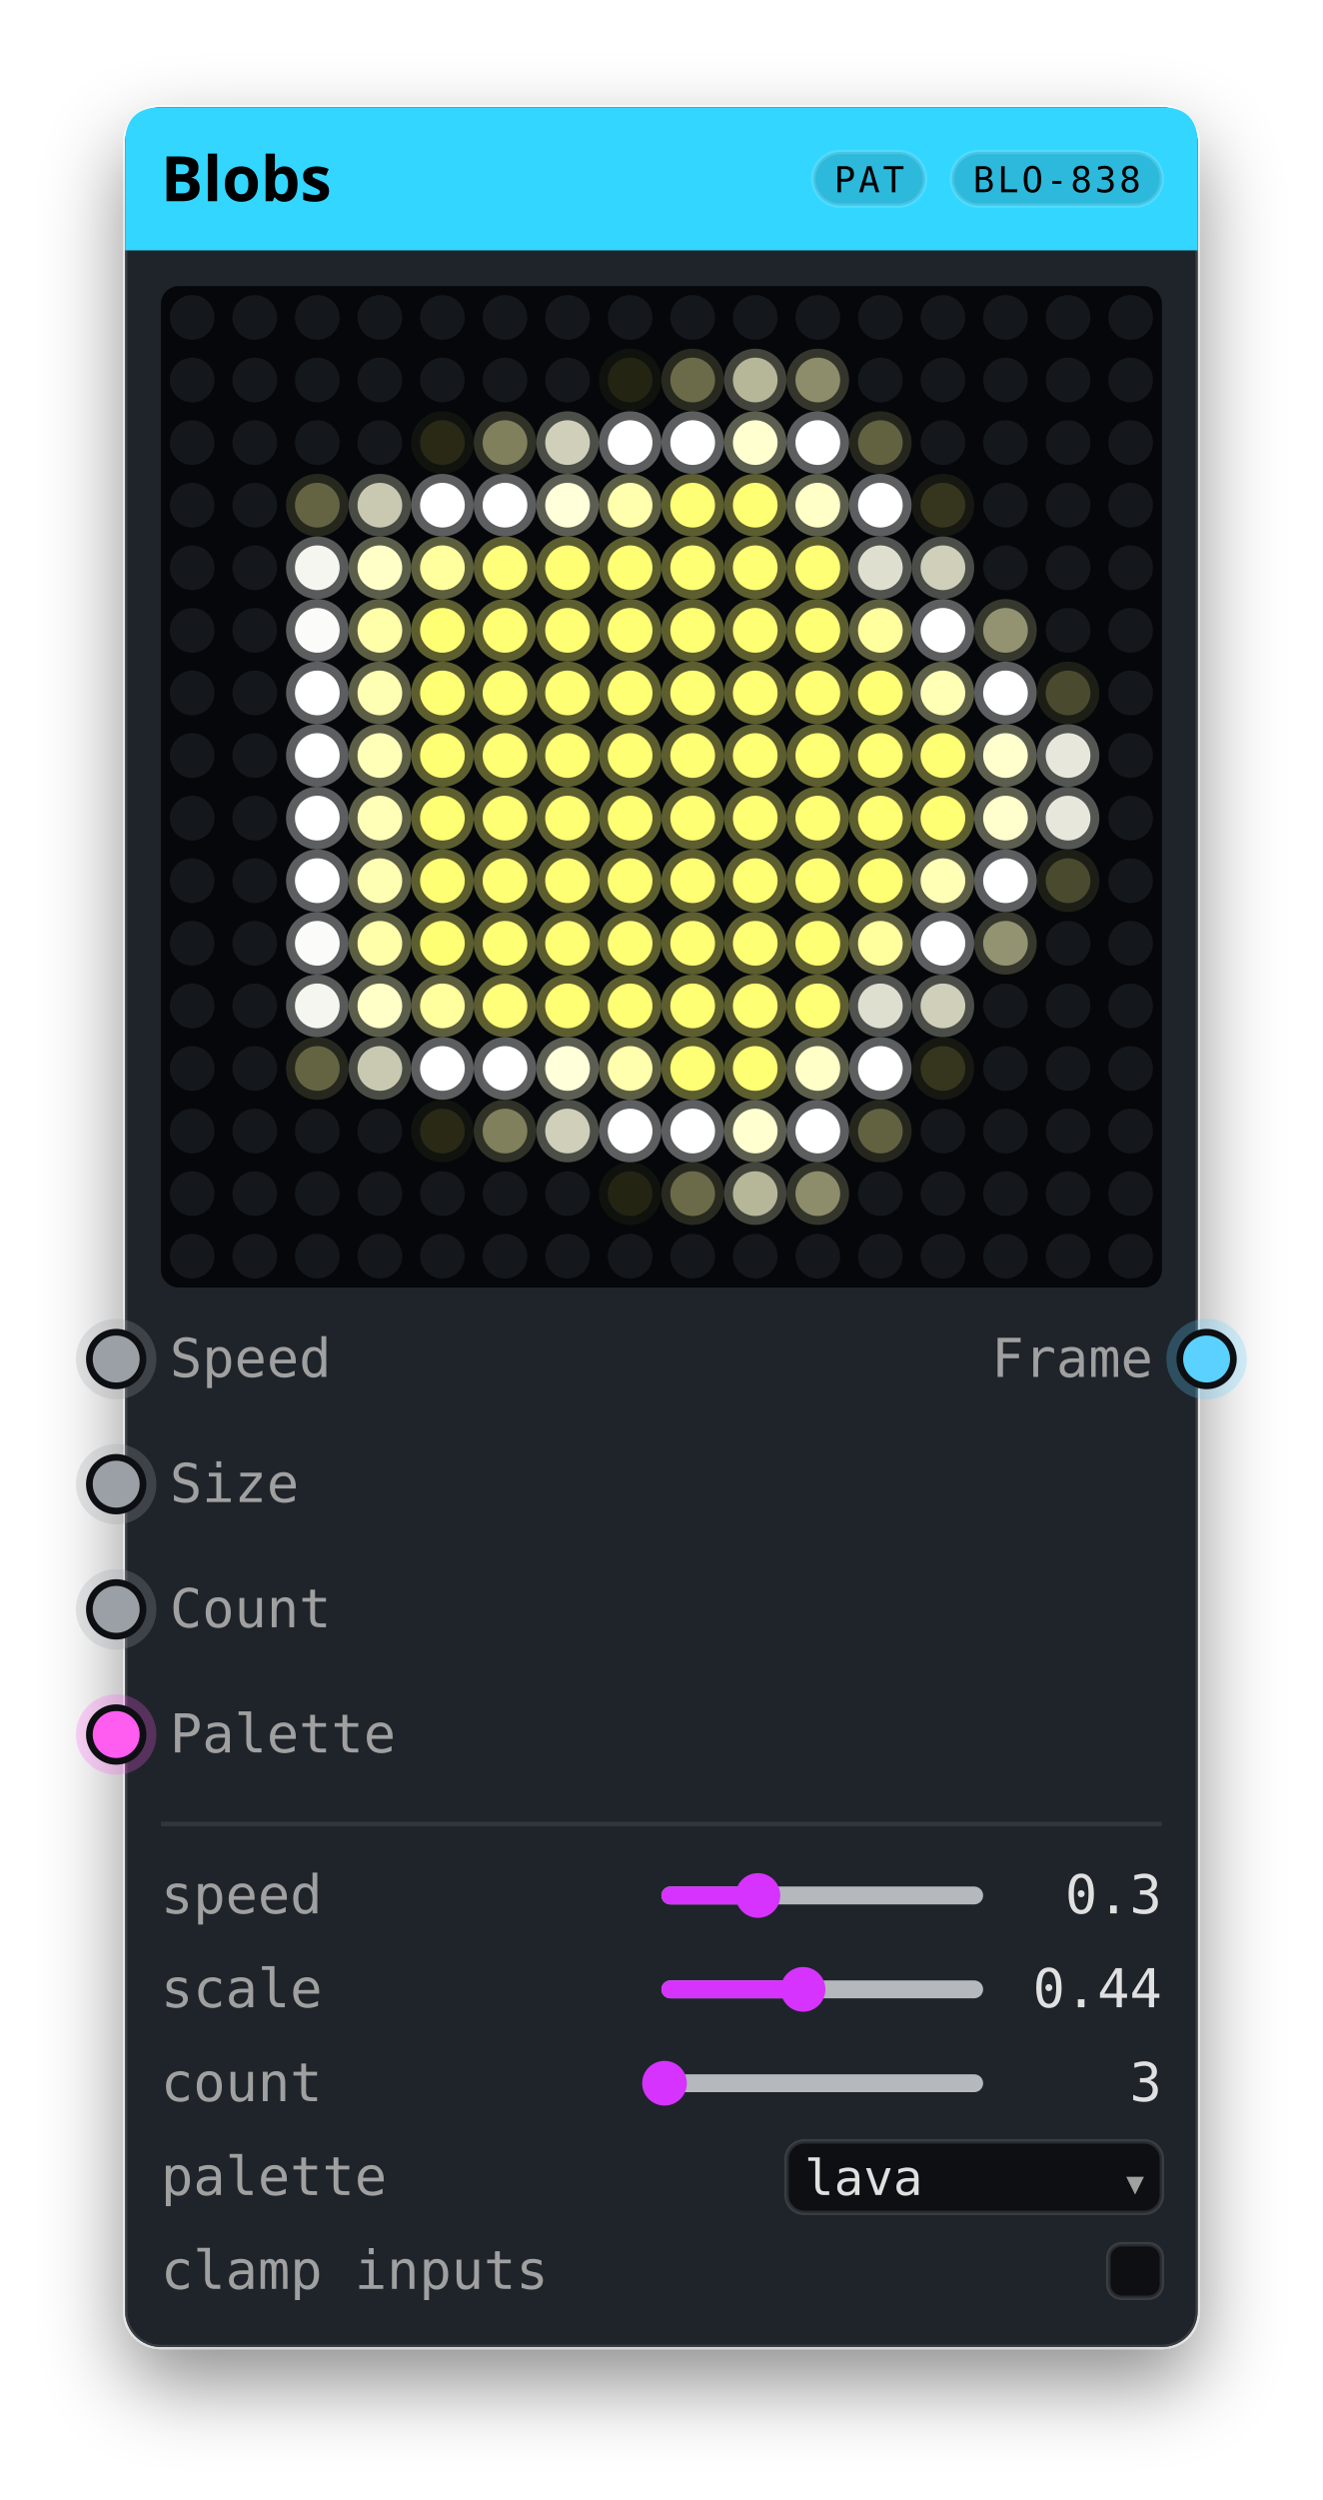
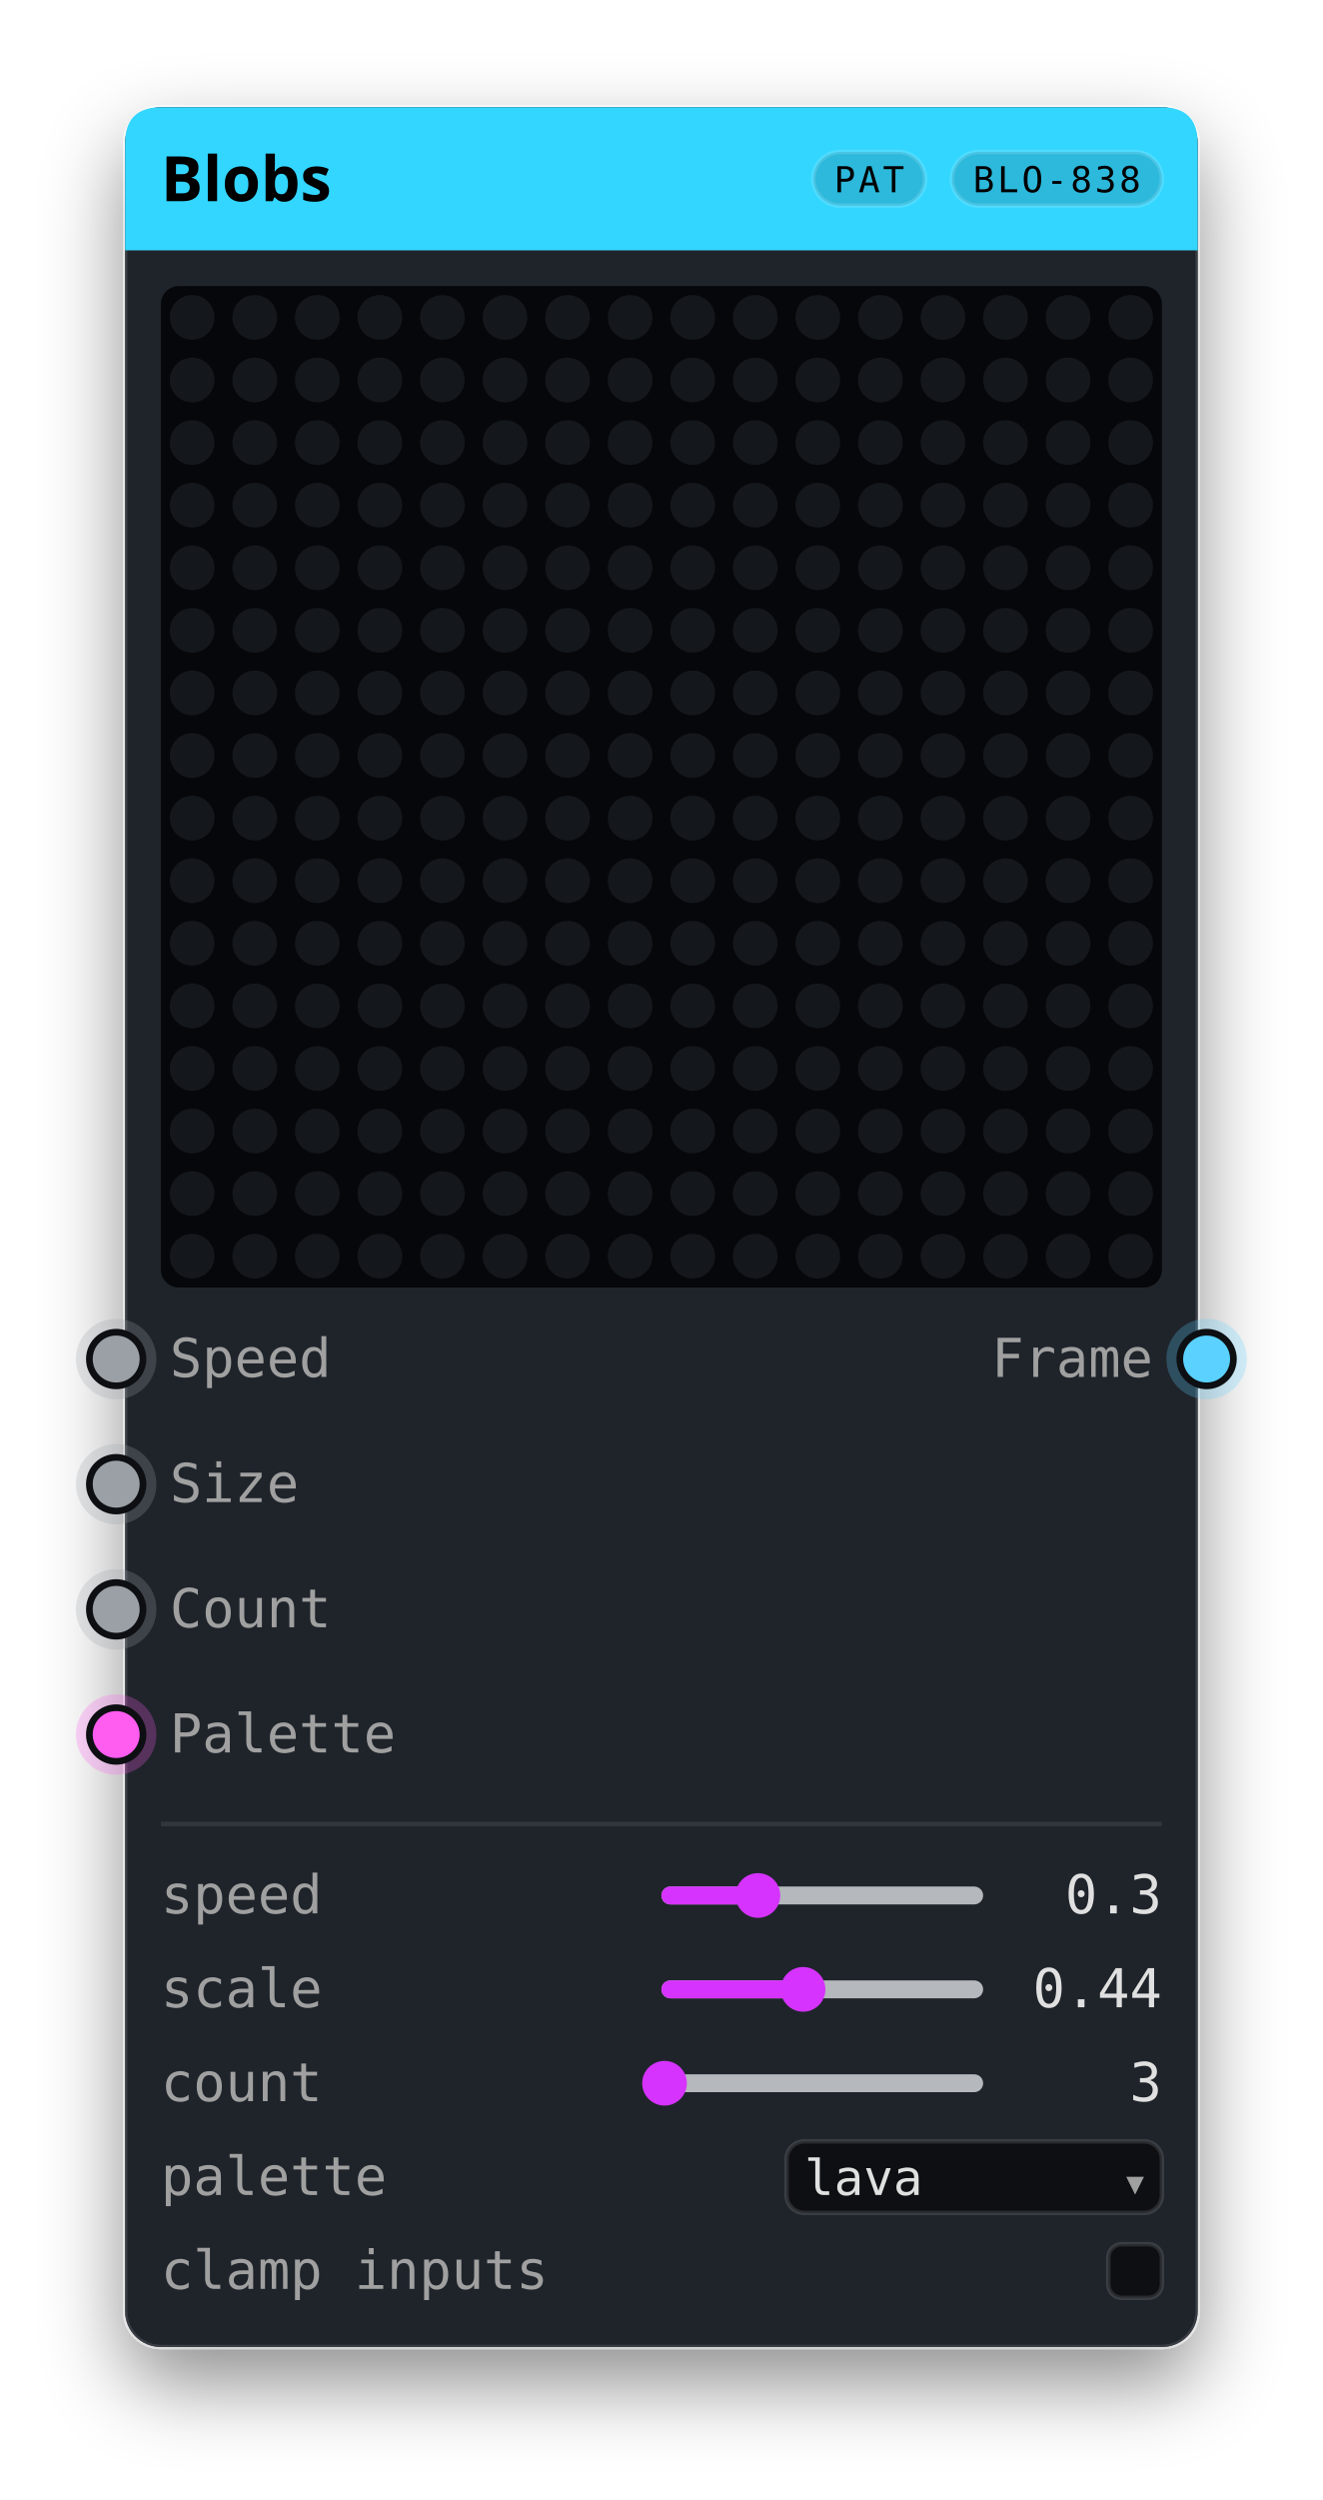
<svg xmlns="http://www.w3.org/2000/svg" viewBox="0 0 296 559" width="296" height="559" role="img" aria-label="Blobs node">
  <defs>
    <filter id="shadow" x="-20%" y="-20%" width="140%" height="160%">
      <feDropShadow dx="0" dy="8" stdDeviation="9" flood-color="#000" flood-opacity="0.45" />
    </filter>
  </defs>
  <g transform="translate(28,24)">
    <rect x="0" y="0" width="240" height="501" rx="8" fill="#1f242b" stroke="rgba(255,255,255,0.12)" filter="url(#shadow)" />
    <rect x="0" y="0" width="240" height="501" rx="8" fill="#1f242b" stroke="rgba(255,255,255,0.12)" />
    <path d="M0,32 L0,8 Q0,0 8,0 L232,0 Q240,0 240,8 L240,32 Z" fill="#33d6ff" />
    <text x="8" y="21" font-family="'Audiowide','Trebuchet MS','Arial Black',sans-serif" font-size="14" font-weight="600" fill="#000">Blobs</text>
    <rect x="154" y="10" width="25" height="12" rx="6" fill="rgba(0,0,0,0.14)" stroke="rgba(255,255,255,0.14)" />
    <text x="166.5" y="19" text-anchor="middle" font-family="'JetBrains Mono','Cascadia Mono','Consolas',monospace" font-size="8" letter-spacing="0.08em" fill="#000">PAT</text>
    <rect x="185" y="10" width="47" height="12" rx="6" fill="rgba(0,0,0,0.14)" stroke="rgba(255,255,255,0.14)" />
    <text x="208.5" y="19" text-anchor="middle" font-family="'JetBrains Mono','Cascadia Mono','Consolas',monospace" font-size="8" letter-spacing="0.08em" fill="#000">BLO-838</text>
    <rect x="8" y="40" width="224" height="224" rx="4" fill="#05070a" />
    <circle cx="15" cy="47" r="5.0" fill="#14171c" />
    <circle cx="29" cy="47" r="5.0" fill="#14171c" />
    <circle cx="43" cy="47" r="5.0" fill="#14171c" />
    <circle cx="57" cy="47" r="5.0" fill="#14171c" />
    <circle cx="71" cy="47" r="5.0" fill="#14171c" />
    <circle cx="85" cy="47" r="5.0" fill="#14171c" />
    <circle cx="99" cy="47" r="5.0" fill="#14171c" />
    <circle cx="113" cy="47" r="5.0" fill="#14171c" />
    <circle cx="127" cy="47" r="5.0" fill="#14171c" />
    <circle cx="141" cy="47" r="5.0" fill="#14171c" />
    <circle cx="155" cy="47" r="5.0" fill="#14171c" />
    <circle cx="169" cy="47" r="5.0" fill="#14171c" />
    <circle cx="183" cy="47" r="5.0" fill="#14171c" />
    <circle cx="197" cy="47" r="5.0" fill="#14171c" />
    <circle cx="211" cy="47" r="5.0" fill="#14171c" />
    <circle cx="225" cy="47" r="5.0" fill="#14171c" />
    <circle cx="15" cy="61" r="5.0" fill="#14171c" />
    <circle cx="29" cy="61" r="5.0" fill="#14171c" />
    <circle cx="43" cy="61" r="5.0" fill="#14171c" />
    <circle cx="57" cy="61" r="5.0" fill="#14171c" />
    <circle cx="71" cy="61" r="5.0" fill="#14171c" />
    <circle cx="85" cy="61" r="5.0" fill="#14171c" />
    <circle cx="99" cy="61" r="5.0" fill="#14171c" />
-     <circle cx="113" cy="61" r="7" fill="rgb(36,36,19)" opacity="0.35" />
-     <circle cx="113" cy="61" r="5.0" fill="rgb(36,36,19)" />
-     <circle cx="127" cy="61" r="7" fill="rgb(107,107,73)" opacity="0.35" />
-     <circle cx="127" cy="61" r="5.0" fill="rgb(107,107,73)" />
-     <circle cx="141" cy="61" r="7" fill="rgb(182,182,153)" opacity="0.35" />
-     <circle cx="141" cy="61" r="5.0" fill="rgb(182,182,153)" />
-     <circle cx="155" cy="61" r="7" fill="rgb(141,141,107)" opacity="0.35" />
-     <circle cx="155" cy="61" r="5.0" fill="rgb(141,141,107)" />
+     <circle cx="113" cy="61" r="5.0" fill="#14171c" />
+     <circle cx="127" cy="61" r="5.0" fill="#14171c" />
+     <circle cx="141" cy="61" r="5.0" fill="#14171c" />
+     <circle cx="155" cy="61" r="5.0" fill="#14171c" />
    <circle cx="169" cy="61" r="5.0" fill="#14171c" />
    <circle cx="183" cy="61" r="5.0" fill="#14171c" />
    <circle cx="197" cy="61" r="5.0" fill="#14171c" />
    <circle cx="211" cy="61" r="5.0" fill="#14171c" />
    <circle cx="225" cy="61" r="5.0" fill="#14171c" />
    <circle cx="15" cy="75" r="5.0" fill="#14171c" />
    <circle cx="29" cy="75" r="5.0" fill="#14171c" />
    <circle cx="43" cy="75" r="5.0" fill="#14171c" />
    <circle cx="57" cy="75" r="5.0" fill="#14171c" />
-     <circle cx="71" cy="75" r="7" fill="rgb(41,41,22)" opacity="0.35" />
-     <circle cx="71" cy="75" r="5.0" fill="rgb(41,41,22)" />
-     <circle cx="85" cy="75" r="7" fill="rgb(128,128,93)" opacity="0.35" />
-     <circle cx="85" cy="75" r="5.0" fill="rgb(128,128,93)" />
-     <circle cx="99" cy="75" r="7" fill="rgb(208,208,186)" opacity="0.35" />
-     <circle cx="99" cy="75" r="5.0" fill="rgb(208,208,186)" />
-     <circle cx="113" cy="75" r="7" fill="rgb(255,255,255)" opacity="0.35" />
-     <circle cx="113" cy="75" r="5.0" fill="rgb(255,255,255)" />
-     <circle cx="127" cy="75" r="7" fill="rgb(255,255,255)" opacity="0.35" />
-     <circle cx="127" cy="75" r="5.0" fill="rgb(255,255,255)" />
-     <circle cx="141" cy="75" r="7" fill="rgb(255,255,208)" opacity="0.35" />
-     <circle cx="141" cy="75" r="5.0" fill="rgb(255,255,208)" />
-     <circle cx="155" cy="75" r="7" fill="rgb(255,255,255)" opacity="0.35" />
-     <circle cx="155" cy="75" r="5.0" fill="rgb(255,255,255)" />
-     <circle cx="169" cy="75" r="7" fill="rgb(98,98,65)" opacity="0.35" />
-     <circle cx="169" cy="75" r="5.0" fill="rgb(98,98,65)" />
+     <circle cx="71" cy="75" r="5.0" fill="#14171c" />
+     <circle cx="85" cy="75" r="5.0" fill="#14171c" />
+     <circle cx="99" cy="75" r="5.0" fill="#14171c" />
+     <circle cx="113" cy="75" r="5.0" fill="#14171c" />
+     <circle cx="127" cy="75" r="5.0" fill="#14171c" />
+     <circle cx="141" cy="75" r="5.0" fill="#14171c" />
+     <circle cx="155" cy="75" r="5.0" fill="#14171c" />
+     <circle cx="169" cy="75" r="5.0" fill="#14171c" />
    <circle cx="183" cy="75" r="5.0" fill="#14171c" />
    <circle cx="197" cy="75" r="5.0" fill="#14171c" />
    <circle cx="211" cy="75" r="5.0" fill="#14171c" />
    <circle cx="225" cy="75" r="5.0" fill="#14171c" />
    <circle cx="15" cy="89" r="5.0" fill="#14171c" />
    <circle cx="29" cy="89" r="5.0" fill="#14171c" />
-     <circle cx="43" cy="89" r="7" fill="rgb(100,100,67)" opacity="0.35" />
-     <circle cx="43" cy="89" r="5.0" fill="rgb(100,100,67)" />
-     <circle cx="57" cy="89" r="7" fill="rgb(201,201,178)" opacity="0.35" />
-     <circle cx="57" cy="89" r="5.0" fill="rgb(201,201,178)" />
-     <circle cx="71" cy="89" r="7" fill="rgb(255,255,255)" opacity="0.35" />
-     <circle cx="71" cy="89" r="5.0" fill="rgb(255,255,255)" />
-     <circle cx="85" cy="89" r="7" fill="rgb(255,255,255)" opacity="0.35" />
-     <circle cx="85" cy="89" r="5.0" fill="rgb(255,255,255)" />
-     <circle cx="99" cy="89" r="7" fill="rgb(255,255,218)" opacity="0.35" />
-     <circle cx="99" cy="89" r="5.0" fill="rgb(255,255,218)" />
-     <circle cx="113" cy="89" r="7" fill="rgb(255,255,173)" opacity="0.35" />
-     <circle cx="113" cy="89" r="5.0" fill="rgb(255,255,173)" />
-     <circle cx="127" cy="89" r="7" fill="rgb(255,255,117)" opacity="0.35" />
-     <circle cx="127" cy="89" r="5.0" fill="rgb(255,255,117)" />
-     <circle cx="141" cy="89" r="7" fill="rgb(255,255,116)" opacity="0.35" />
-     <circle cx="141" cy="89" r="5.0" fill="rgb(255,255,116)" />
-     <circle cx="155" cy="89" r="7" fill="rgb(255,255,199)" opacity="0.35" />
-     <circle cx="155" cy="89" r="5.0" fill="rgb(255,255,199)" />
-     <circle cx="169" cy="89" r="7" fill="rgb(255,255,255)" opacity="0.35" />
-     <circle cx="169" cy="89" r="5.0" fill="rgb(255,255,255)" />
-     <circle cx="183" cy="89" r="7" fill="rgb(54,54,30)" opacity="0.35" />
-     <circle cx="183" cy="89" r="5.0" fill="rgb(54,54,30)" />
+     <circle cx="43" cy="89" r="5.0" fill="#14171c" />
+     <circle cx="57" cy="89" r="5.0" fill="#14171c" />
+     <circle cx="71" cy="89" r="5.0" fill="#14171c" />
+     <circle cx="85" cy="89" r="5.0" fill="#14171c" />
+     <circle cx="99" cy="89" r="5.0" fill="#14171c" />
+     <circle cx="113" cy="89" r="5.0" fill="#14171c" />
+     <circle cx="127" cy="89" r="5.0" fill="#14171c" />
+     <circle cx="141" cy="89" r="5.0" fill="#14171c" />
+     <circle cx="155" cy="89" r="5.0" fill="#14171c" />
+     <circle cx="169" cy="89" r="5.0" fill="#14171c" />
+     <circle cx="183" cy="89" r="5.0" fill="#14171c" />
    <circle cx="197" cy="89" r="5.0" fill="#14171c" />
    <circle cx="211" cy="89" r="5.0" fill="#14171c" />
    <circle cx="225" cy="89" r="5.0" fill="#14171c" />
    <circle cx="15" cy="103" r="5.0" fill="#14171c" />
    <circle cx="29" cy="103" r="5.0" fill="#14171c" />
-     <circle cx="43" cy="103" r="7" fill="rgb(246,246,241)" opacity="0.35" />
-     <circle cx="43" cy="103" r="5.0" fill="rgb(246,246,241)" />
-     <circle cx="57" cy="103" r="7" fill="rgb(255,255,199)" opacity="0.35" />
-     <circle cx="57" cy="103" r="5.0" fill="rgb(255,255,199)" />
-     <circle cx="71" cy="103" r="7" fill="rgb(255,255,157)" opacity="0.35" />
-     <circle cx="71" cy="103" r="5.0" fill="rgb(255,255,157)" />
-     <circle cx="85" cy="103" r="7" fill="rgb(255,255,121)" opacity="0.35" />
-     <circle cx="85" cy="103" r="5.0" fill="rgb(255,255,121)" />
-     <circle cx="99" cy="103" r="7" fill="rgb(255,255,116)" opacity="0.35" />
-     <circle cx="99" cy="103" r="5.0" fill="rgb(255,255,116)" />
-     <circle cx="113" cy="103" r="7" fill="rgb(255,255,116)" opacity="0.35" />
-     <circle cx="113" cy="103" r="5.0" fill="rgb(255,255,116)" />
-     <circle cx="127" cy="103" r="7" fill="rgb(255,255,116)" opacity="0.35" />
-     <circle cx="127" cy="103" r="5.0" fill="rgb(255,255,116)" />
-     <circle cx="141" cy="103" r="7" fill="rgb(255,255,116)" opacity="0.35" />
-     <circle cx="141" cy="103" r="5.0" fill="rgb(255,255,116)" />
-     <circle cx="155" cy="103" r="7" fill="rgb(255,255,117)" opacity="0.35" />
-     <circle cx="155" cy="103" r="5.0" fill="rgb(255,255,117)" />
-     <circle cx="169" cy="103" r="7" fill="rgb(223,223,208)" opacity="0.35" />
-     <circle cx="169" cy="103" r="5.0" fill="rgb(223,223,208)" />
-     <circle cx="183" cy="103" r="7" fill="rgb(207,207,186)" opacity="0.35" />
-     <circle cx="183" cy="103" r="5.0" fill="rgb(207,207,186)" />
+     <circle cx="43" cy="103" r="5.0" fill="#14171c" />
+     <circle cx="57" cy="103" r="5.0" fill="#14171c" />
+     <circle cx="71" cy="103" r="5.0" fill="#14171c" />
+     <circle cx="85" cy="103" r="5.0" fill="#14171c" />
+     <circle cx="99" cy="103" r="5.0" fill="#14171c" />
+     <circle cx="113" cy="103" r="5.0" fill="#14171c" />
+     <circle cx="127" cy="103" r="5.0" fill="#14171c" />
+     <circle cx="141" cy="103" r="5.0" fill="#14171c" />
+     <circle cx="155" cy="103" r="5.0" fill="#14171c" />
+     <circle cx="169" cy="103" r="5.0" fill="#14171c" />
+     <circle cx="183" cy="103" r="5.0" fill="#14171c" />
    <circle cx="197" cy="103" r="5.0" fill="#14171c" />
    <circle cx="211" cy="103" r="5.0" fill="#14171c" />
    <circle cx="225" cy="103" r="5.0" fill="#14171c" />
    <circle cx="15" cy="117" r="5.0" fill="#14171c" />
    <circle cx="29" cy="117" r="5.0" fill="#14171c" />
-     <circle cx="43" cy="117" r="7" fill="rgb(251,251,249)" opacity="0.35" />
-     <circle cx="43" cy="117" r="5.0" fill="rgb(251,251,249)" />
-     <circle cx="57" cy="117" r="7" fill="rgb(255,255,169)" opacity="0.35" />
-     <circle cx="57" cy="117" r="5.0" fill="rgb(255,255,169)" />
-     <circle cx="71" cy="117" r="7" fill="rgb(255,255,116)" opacity="0.35" />
-     <circle cx="71" cy="117" r="5.0" fill="rgb(255,255,116)" />
-     <circle cx="85" cy="117" r="7" fill="rgb(255,255,116)" opacity="0.35" />
-     <circle cx="85" cy="117" r="5.0" fill="rgb(255,255,116)" />
-     <circle cx="99" cy="117" r="7" fill="rgb(255,255,116)" opacity="0.35" />
-     <circle cx="99" cy="117" r="5.0" fill="rgb(255,255,116)" />
-     <circle cx="113" cy="117" r="7" fill="rgb(255,255,116)" opacity="0.35" />
-     <circle cx="113" cy="117" r="5.0" fill="rgb(255,255,116)" />
-     <circle cx="127" cy="117" r="7" fill="rgb(255,255,116)" opacity="0.35" />
-     <circle cx="127" cy="117" r="5.0" fill="rgb(255,255,116)" />
-     <circle cx="141" cy="117" r="7" fill="rgb(255,255,116)" opacity="0.35" />
-     <circle cx="141" cy="117" r="5.0" fill="rgb(255,255,116)" />
-     <circle cx="155" cy="117" r="7" fill="rgb(255,255,116)" opacity="0.35" />
-     <circle cx="155" cy="117" r="5.0" fill="rgb(255,255,116)" />
-     <circle cx="169" cy="117" r="7" fill="rgb(255,255,157)" opacity="0.35" />
-     <circle cx="169" cy="117" r="5.0" fill="rgb(255,255,157)" />
-     <circle cx="183" cy="117" r="7" fill="rgb(255,255,255)" opacity="0.35" />
-     <circle cx="183" cy="117" r="5.0" fill="rgb(255,255,255)" />
-     <circle cx="197" cy="117" r="7" fill="rgb(147,147,113)" opacity="0.35" />
-     <circle cx="197" cy="117" r="5.0" fill="rgb(147,147,113)" />
+     <circle cx="43" cy="117" r="5.0" fill="#14171c" />
+     <circle cx="57" cy="117" r="5.0" fill="#14171c" />
+     <circle cx="71" cy="117" r="5.0" fill="#14171c" />
+     <circle cx="85" cy="117" r="5.0" fill="#14171c" />
+     <circle cx="99" cy="117" r="5.0" fill="#14171c" />
+     <circle cx="113" cy="117" r="5.0" fill="#14171c" />
+     <circle cx="127" cy="117" r="5.0" fill="#14171c" />
+     <circle cx="141" cy="117" r="5.0" fill="#14171c" />
+     <circle cx="155" cy="117" r="5.0" fill="#14171c" />
+     <circle cx="169" cy="117" r="5.0" fill="#14171c" />
+     <circle cx="183" cy="117" r="5.0" fill="#14171c" />
+     <circle cx="197" cy="117" r="5.0" fill="#14171c" />
    <circle cx="211" cy="117" r="5.0" fill="#14171c" />
    <circle cx="225" cy="117" r="5.0" fill="#14171c" />
    <circle cx="15" cy="131" r="5.0" fill="#14171c" />
    <circle cx="29" cy="131" r="5.0" fill="#14171c" />
-     <circle cx="43" cy="131" r="7" fill="rgb(255,255,255)" opacity="0.35" />
-     <circle cx="43" cy="131" r="5.0" fill="rgb(255,255,255)" />
-     <circle cx="57" cy="131" r="7" fill="rgb(255,255,179)" opacity="0.35" />
-     <circle cx="57" cy="131" r="5.0" fill="rgb(255,255,179)" />
-     <circle cx="71" cy="131" r="7" fill="rgb(255,255,116)" opacity="0.35" />
-     <circle cx="71" cy="131" r="5.0" fill="rgb(255,255,116)" />
-     <circle cx="85" cy="131" r="7" fill="rgb(255,255,116)" opacity="0.35" />
-     <circle cx="85" cy="131" r="5.0" fill="rgb(255,255,116)" />
-     <circle cx="99" cy="131" r="7" fill="rgb(255,255,116)" opacity="0.35" />
-     <circle cx="99" cy="131" r="5.0" fill="rgb(255,255,116)" />
-     <circle cx="113" cy="131" r="7" fill="rgb(255,255,116)" opacity="0.35" />
-     <circle cx="113" cy="131" r="5.0" fill="rgb(255,255,116)" />
-     <circle cx="127" cy="131" r="7" fill="rgb(255,255,116)" opacity="0.35" />
-     <circle cx="127" cy="131" r="5.0" fill="rgb(255,255,116)" />
-     <circle cx="141" cy="131" r="7" fill="rgb(255,255,116)" opacity="0.35" />
-     <circle cx="141" cy="131" r="5.0" fill="rgb(255,255,116)" />
-     <circle cx="155" cy="131" r="7" fill="rgb(255,255,116)" opacity="0.35" />
-     <circle cx="155" cy="131" r="5.0" fill="rgb(255,255,116)" />
-     <circle cx="169" cy="131" r="7" fill="rgb(255,255,116)" opacity="0.35" />
-     <circle cx="169" cy="131" r="5.0" fill="rgb(255,255,116)" />
-     <circle cx="183" cy="131" r="7" fill="rgb(255,255,182)" opacity="0.35" />
-     <circle cx="183" cy="131" r="5.0" fill="rgb(255,255,182)" />
-     <circle cx="197" cy="131" r="7" fill="rgb(255,255,255)" opacity="0.35" />
-     <circle cx="197" cy="131" r="5.0" fill="rgb(255,255,255)" />
-     <circle cx="211" cy="131" r="7" fill="rgb(74,74,46)" opacity="0.35" />
-     <circle cx="211" cy="131" r="5.0" fill="rgb(74,74,46)" />
+     <circle cx="43" cy="131" r="5.0" fill="#14171c" />
+     <circle cx="57" cy="131" r="5.0" fill="#14171c" />
+     <circle cx="71" cy="131" r="5.0" fill="#14171c" />
+     <circle cx="85" cy="131" r="5.0" fill="#14171c" />
+     <circle cx="99" cy="131" r="5.0" fill="#14171c" />
+     <circle cx="113" cy="131" r="5.0" fill="#14171c" />
+     <circle cx="127" cy="131" r="5.0" fill="#14171c" />
+     <circle cx="141" cy="131" r="5.0" fill="#14171c" />
+     <circle cx="155" cy="131" r="5.0" fill="#14171c" />
+     <circle cx="169" cy="131" r="5.0" fill="#14171c" />
+     <circle cx="183" cy="131" r="5.0" fill="#14171c" />
+     <circle cx="197" cy="131" r="5.0" fill="#14171c" />
+     <circle cx="211" cy="131" r="5.0" fill="#14171c" />
    <circle cx="225" cy="131" r="5.0" fill="#14171c" />
    <circle cx="15" cy="145" r="5.0" fill="#14171c" />
    <circle cx="29" cy="145" r="5.0" fill="#14171c" />
-     <circle cx="43" cy="145" r="7" fill="rgb(255,255,255)" opacity="0.35" />
-     <circle cx="43" cy="145" r="5.0" fill="rgb(255,255,255)" />
-     <circle cx="57" cy="145" r="7" fill="rgb(255,255,184)" opacity="0.35" />
-     <circle cx="57" cy="145" r="5.0" fill="rgb(255,255,184)" />
-     <circle cx="71" cy="145" r="7" fill="rgb(255,255,116)" opacity="0.35" />
-     <circle cx="71" cy="145" r="5.0" fill="rgb(255,255,116)" />
-     <circle cx="85" cy="145" r="7" fill="rgb(255,255,116)" opacity="0.35" />
-     <circle cx="85" cy="145" r="5.0" fill="rgb(255,255,116)" />
-     <circle cx="99" cy="145" r="7" fill="rgb(255,255,116)" opacity="0.35" />
-     <circle cx="99" cy="145" r="5.0" fill="rgb(255,255,116)" />
-     <circle cx="113" cy="145" r="7" fill="rgb(255,255,116)" opacity="0.35" />
-     <circle cx="113" cy="145" r="5.0" fill="rgb(255,255,116)" />
-     <circle cx="127" cy="145" r="7" fill="rgb(255,255,116)" opacity="0.35" />
-     <circle cx="127" cy="145" r="5.0" fill="rgb(255,255,116)" />
-     <circle cx="141" cy="145" r="7" fill="rgb(255,255,116)" opacity="0.35" />
-     <circle cx="141" cy="145" r="5.0" fill="rgb(255,255,116)" />
-     <circle cx="155" cy="145" r="7" fill="rgb(255,255,116)" opacity="0.35" />
-     <circle cx="155" cy="145" r="5.0" fill="rgb(255,255,116)" />
-     <circle cx="169" cy="145" r="7" fill="rgb(255,255,116)" opacity="0.35" />
-     <circle cx="169" cy="145" r="5.0" fill="rgb(255,255,116)" />
-     <circle cx="183" cy="145" r="7" fill="rgb(255,255,116)" opacity="0.35" />
-     <circle cx="183" cy="145" r="5.0" fill="rgb(255,255,116)" />
-     <circle cx="197" cy="145" r="7" fill="rgb(255,255,206)" opacity="0.35" />
-     <circle cx="197" cy="145" r="5.0" fill="rgb(255,255,206)" />
-     <circle cx="211" cy="145" r="7" fill="rgb(231,231,219)" opacity="0.35" />
-     <circle cx="211" cy="145" r="5.0" fill="rgb(231,231,219)" />
+     <circle cx="43" cy="145" r="5.0" fill="#14171c" />
+     <circle cx="57" cy="145" r="5.0" fill="#14171c" />
+     <circle cx="71" cy="145" r="5.0" fill="#14171c" />
+     <circle cx="85" cy="145" r="5.0" fill="#14171c" />
+     <circle cx="99" cy="145" r="5.0" fill="#14171c" />
+     <circle cx="113" cy="145" r="5.0" fill="#14171c" />
+     <circle cx="127" cy="145" r="5.0" fill="#14171c" />
+     <circle cx="141" cy="145" r="5.0" fill="#14171c" />
+     <circle cx="155" cy="145" r="5.0" fill="#14171c" />
+     <circle cx="169" cy="145" r="5.0" fill="#14171c" />
+     <circle cx="183" cy="145" r="5.0" fill="#14171c" />
+     <circle cx="197" cy="145" r="5.0" fill="#14171c" />
+     <circle cx="211" cy="145" r="5.0" fill="#14171c" />
    <circle cx="225" cy="145" r="5.0" fill="#14171c" />
    <circle cx="15" cy="159" r="5.0" fill="#14171c" />
    <circle cx="29" cy="159" r="5.0" fill="#14171c" />
-     <circle cx="43" cy="159" r="7" fill="rgb(255,255,255)" opacity="0.35" />
-     <circle cx="43" cy="159" r="5.0" fill="rgb(255,255,255)" />
-     <circle cx="57" cy="159" r="7" fill="rgb(255,255,184)" opacity="0.35" />
-     <circle cx="57" cy="159" r="5.0" fill="rgb(255,255,184)" />
-     <circle cx="71" cy="159" r="7" fill="rgb(255,255,116)" opacity="0.35" />
-     <circle cx="71" cy="159" r="5.0" fill="rgb(255,255,116)" />
-     <circle cx="85" cy="159" r="7" fill="rgb(255,255,116)" opacity="0.35" />
-     <circle cx="85" cy="159" r="5.0" fill="rgb(255,255,116)" />
-     <circle cx="99" cy="159" r="7" fill="rgb(255,255,116)" opacity="0.35" />
-     <circle cx="99" cy="159" r="5.0" fill="rgb(255,255,116)" />
-     <circle cx="113" cy="159" r="7" fill="rgb(255,255,116)" opacity="0.35" />
-     <circle cx="113" cy="159" r="5.0" fill="rgb(255,255,116)" />
-     <circle cx="127" cy="159" r="7" fill="rgb(255,255,116)" opacity="0.35" />
-     <circle cx="127" cy="159" r="5.0" fill="rgb(255,255,116)" />
-     <circle cx="141" cy="159" r="7" fill="rgb(255,255,116)" opacity="0.35" />
-     <circle cx="141" cy="159" r="5.0" fill="rgb(255,255,116)" />
-     <circle cx="155" cy="159" r="7" fill="rgb(255,255,116)" opacity="0.35" />
-     <circle cx="155" cy="159" r="5.0" fill="rgb(255,255,116)" />
-     <circle cx="169" cy="159" r="7" fill="rgb(255,255,116)" opacity="0.35" />
-     <circle cx="169" cy="159" r="5.0" fill="rgb(255,255,116)" />
-     <circle cx="183" cy="159" r="7" fill="rgb(255,255,116)" opacity="0.35" />
-     <circle cx="183" cy="159" r="5.0" fill="rgb(255,255,116)" />
-     <circle cx="197" cy="159" r="7" fill="rgb(255,255,206)" opacity="0.35" />
-     <circle cx="197" cy="159" r="5.0" fill="rgb(255,255,206)" />
-     <circle cx="211" cy="159" r="7" fill="rgb(231,231,219)" opacity="0.35" />
-     <circle cx="211" cy="159" r="5.0" fill="rgb(231,231,219)" />
+     <circle cx="43" cy="159" r="5.0" fill="#14171c" />
+     <circle cx="57" cy="159" r="5.0" fill="#14171c" />
+     <circle cx="71" cy="159" r="5.0" fill="#14171c" />
+     <circle cx="85" cy="159" r="5.0" fill="#14171c" />
+     <circle cx="99" cy="159" r="5.0" fill="#14171c" />
+     <circle cx="113" cy="159" r="5.0" fill="#14171c" />
+     <circle cx="127" cy="159" r="5.0" fill="#14171c" />
+     <circle cx="141" cy="159" r="5.0" fill="#14171c" />
+     <circle cx="155" cy="159" r="5.0" fill="#14171c" />
+     <circle cx="169" cy="159" r="5.0" fill="#14171c" />
+     <circle cx="183" cy="159" r="5.0" fill="#14171c" />
+     <circle cx="197" cy="159" r="5.0" fill="#14171c" />
+     <circle cx="211" cy="159" r="5.0" fill="#14171c" />
    <circle cx="225" cy="159" r="5.0" fill="#14171c" />
    <circle cx="15" cy="173" r="5.0" fill="#14171c" />
    <circle cx="29" cy="173" r="5.0" fill="#14171c" />
-     <circle cx="43" cy="173" r="7" fill="rgb(255,255,255)" opacity="0.35" />
-     <circle cx="43" cy="173" r="5.0" fill="rgb(255,255,255)" />
-     <circle cx="57" cy="173" r="7" fill="rgb(255,255,179)" opacity="0.35" />
-     <circle cx="57" cy="173" r="5.0" fill="rgb(255,255,179)" />
-     <circle cx="71" cy="173" r="7" fill="rgb(255,255,116)" opacity="0.35" />
-     <circle cx="71" cy="173" r="5.0" fill="rgb(255,255,116)" />
-     <circle cx="85" cy="173" r="7" fill="rgb(255,255,116)" opacity="0.35" />
-     <circle cx="85" cy="173" r="5.0" fill="rgb(255,255,116)" />
-     <circle cx="99" cy="173" r="7" fill="rgb(255,255,116)" opacity="0.35" />
-     <circle cx="99" cy="173" r="5.0" fill="rgb(255,255,116)" />
-     <circle cx="113" cy="173" r="7" fill="rgb(255,255,116)" opacity="0.35" />
-     <circle cx="113" cy="173" r="5.0" fill="rgb(255,255,116)" />
-     <circle cx="127" cy="173" r="7" fill="rgb(255,255,116)" opacity="0.35" />
-     <circle cx="127" cy="173" r="5.0" fill="rgb(255,255,116)" />
-     <circle cx="141" cy="173" r="7" fill="rgb(255,255,116)" opacity="0.35" />
-     <circle cx="141" cy="173" r="5.0" fill="rgb(255,255,116)" />
-     <circle cx="155" cy="173" r="7" fill="rgb(255,255,116)" opacity="0.35" />
-     <circle cx="155" cy="173" r="5.0" fill="rgb(255,255,116)" />
-     <circle cx="169" cy="173" r="7" fill="rgb(255,255,116)" opacity="0.35" />
-     <circle cx="169" cy="173" r="5.0" fill="rgb(255,255,116)" />
-     <circle cx="183" cy="173" r="7" fill="rgb(255,255,182)" opacity="0.35" />
-     <circle cx="183" cy="173" r="5.0" fill="rgb(255,255,182)" />
-     <circle cx="197" cy="173" r="7" fill="rgb(255,255,255)" opacity="0.35" />
-     <circle cx="197" cy="173" r="5.0" fill="rgb(255,255,255)" />
-     <circle cx="211" cy="173" r="7" fill="rgb(74,74,46)" opacity="0.35" />
-     <circle cx="211" cy="173" r="5.0" fill="rgb(74,74,46)" />
+     <circle cx="43" cy="173" r="5.0" fill="#14171c" />
+     <circle cx="57" cy="173" r="5.0" fill="#14171c" />
+     <circle cx="71" cy="173" r="5.0" fill="#14171c" />
+     <circle cx="85" cy="173" r="5.0" fill="#14171c" />
+     <circle cx="99" cy="173" r="5.0" fill="#14171c" />
+     <circle cx="113" cy="173" r="5.0" fill="#14171c" />
+     <circle cx="127" cy="173" r="5.0" fill="#14171c" />
+     <circle cx="141" cy="173" r="5.0" fill="#14171c" />
+     <circle cx="155" cy="173" r="5.0" fill="#14171c" />
+     <circle cx="169" cy="173" r="5.0" fill="#14171c" />
+     <circle cx="183" cy="173" r="5.0" fill="#14171c" />
+     <circle cx="197" cy="173" r="5.0" fill="#14171c" />
+     <circle cx="211" cy="173" r="5.0" fill="#14171c" />
    <circle cx="225" cy="173" r="5.0" fill="#14171c" />
    <circle cx="15" cy="187" r="5.0" fill="#14171c" />
    <circle cx="29" cy="187" r="5.0" fill="#14171c" />
-     <circle cx="43" cy="187" r="7" fill="rgb(251,251,249)" opacity="0.35" />
-     <circle cx="43" cy="187" r="5.0" fill="rgb(251,251,249)" />
-     <circle cx="57" cy="187" r="7" fill="rgb(255,255,169)" opacity="0.35" />
-     <circle cx="57" cy="187" r="5.0" fill="rgb(255,255,169)" />
-     <circle cx="71" cy="187" r="7" fill="rgb(255,255,116)" opacity="0.35" />
-     <circle cx="71" cy="187" r="5.0" fill="rgb(255,255,116)" />
-     <circle cx="85" cy="187" r="7" fill="rgb(255,255,116)" opacity="0.35" />
-     <circle cx="85" cy="187" r="5.0" fill="rgb(255,255,116)" />
-     <circle cx="99" cy="187" r="7" fill="rgb(255,255,116)" opacity="0.35" />
-     <circle cx="99" cy="187" r="5.0" fill="rgb(255,255,116)" />
-     <circle cx="113" cy="187" r="7" fill="rgb(255,255,116)" opacity="0.35" />
-     <circle cx="113" cy="187" r="5.0" fill="rgb(255,255,116)" />
-     <circle cx="127" cy="187" r="7" fill="rgb(255,255,116)" opacity="0.35" />
-     <circle cx="127" cy="187" r="5.0" fill="rgb(255,255,116)" />
-     <circle cx="141" cy="187" r="7" fill="rgb(255,255,116)" opacity="0.35" />
-     <circle cx="141" cy="187" r="5.0" fill="rgb(255,255,116)" />
-     <circle cx="155" cy="187" r="7" fill="rgb(255,255,116)" opacity="0.35" />
-     <circle cx="155" cy="187" r="5.0" fill="rgb(255,255,116)" />
-     <circle cx="169" cy="187" r="7" fill="rgb(255,255,157)" opacity="0.35" />
-     <circle cx="169" cy="187" r="5.0" fill="rgb(255,255,157)" />
-     <circle cx="183" cy="187" r="7" fill="rgb(255,255,255)" opacity="0.35" />
-     <circle cx="183" cy="187" r="5.0" fill="rgb(255,255,255)" />
-     <circle cx="197" cy="187" r="7" fill="rgb(147,147,113)" opacity="0.35" />
-     <circle cx="197" cy="187" r="5.0" fill="rgb(147,147,113)" />
+     <circle cx="43" cy="187" r="5.0" fill="#14171c" />
+     <circle cx="57" cy="187" r="5.0" fill="#14171c" />
+     <circle cx="71" cy="187" r="5.0" fill="#14171c" />
+     <circle cx="85" cy="187" r="5.0" fill="#14171c" />
+     <circle cx="99" cy="187" r="5.0" fill="#14171c" />
+     <circle cx="113" cy="187" r="5.0" fill="#14171c" />
+     <circle cx="127" cy="187" r="5.0" fill="#14171c" />
+     <circle cx="141" cy="187" r="5.0" fill="#14171c" />
+     <circle cx="155" cy="187" r="5.0" fill="#14171c" />
+     <circle cx="169" cy="187" r="5.0" fill="#14171c" />
+     <circle cx="183" cy="187" r="5.0" fill="#14171c" />
+     <circle cx="197" cy="187" r="5.0" fill="#14171c" />
    <circle cx="211" cy="187" r="5.0" fill="#14171c" />
    <circle cx="225" cy="187" r="5.0" fill="#14171c" />
    <circle cx="15" cy="201" r="5.0" fill="#14171c" />
    <circle cx="29" cy="201" r="5.0" fill="#14171c" />
-     <circle cx="43" cy="201" r="7" fill="rgb(246,246,241)" opacity="0.35" />
-     <circle cx="43" cy="201" r="5.0" fill="rgb(246,246,241)" />
-     <circle cx="57" cy="201" r="7" fill="rgb(255,255,199)" opacity="0.35" />
-     <circle cx="57" cy="201" r="5.0" fill="rgb(255,255,199)" />
-     <circle cx="71" cy="201" r="7" fill="rgb(255,255,157)" opacity="0.35" />
-     <circle cx="71" cy="201" r="5.0" fill="rgb(255,255,157)" />
-     <circle cx="85" cy="201" r="7" fill="rgb(255,255,121)" opacity="0.35" />
-     <circle cx="85" cy="201" r="5.0" fill="rgb(255,255,121)" />
-     <circle cx="99" cy="201" r="7" fill="rgb(255,255,116)" opacity="0.35" />
-     <circle cx="99" cy="201" r="5.0" fill="rgb(255,255,116)" />
-     <circle cx="113" cy="201" r="7" fill="rgb(255,255,116)" opacity="0.35" />
-     <circle cx="113" cy="201" r="5.0" fill="rgb(255,255,116)" />
-     <circle cx="127" cy="201" r="7" fill="rgb(255,255,116)" opacity="0.35" />
-     <circle cx="127" cy="201" r="5.0" fill="rgb(255,255,116)" />
-     <circle cx="141" cy="201" r="7" fill="rgb(255,255,116)" opacity="0.35" />
-     <circle cx="141" cy="201" r="5.0" fill="rgb(255,255,116)" />
-     <circle cx="155" cy="201" r="7" fill="rgb(255,255,117)" opacity="0.35" />
-     <circle cx="155" cy="201" r="5.0" fill="rgb(255,255,117)" />
-     <circle cx="169" cy="201" r="7" fill="rgb(223,223,208)" opacity="0.35" />
-     <circle cx="169" cy="201" r="5.0" fill="rgb(223,223,208)" />
-     <circle cx="183" cy="201" r="7" fill="rgb(207,207,186)" opacity="0.35" />
-     <circle cx="183" cy="201" r="5.0" fill="rgb(207,207,186)" />
+     <circle cx="43" cy="201" r="5.0" fill="#14171c" />
+     <circle cx="57" cy="201" r="5.0" fill="#14171c" />
+     <circle cx="71" cy="201" r="5.0" fill="#14171c" />
+     <circle cx="85" cy="201" r="5.0" fill="#14171c" />
+     <circle cx="99" cy="201" r="5.0" fill="#14171c" />
+     <circle cx="113" cy="201" r="5.0" fill="#14171c" />
+     <circle cx="127" cy="201" r="5.0" fill="#14171c" />
+     <circle cx="141" cy="201" r="5.0" fill="#14171c" />
+     <circle cx="155" cy="201" r="5.0" fill="#14171c" />
+     <circle cx="169" cy="201" r="5.0" fill="#14171c" />
+     <circle cx="183" cy="201" r="5.0" fill="#14171c" />
    <circle cx="197" cy="201" r="5.0" fill="#14171c" />
    <circle cx="211" cy="201" r="5.0" fill="#14171c" />
    <circle cx="225" cy="201" r="5.0" fill="#14171c" />
    <circle cx="15" cy="215" r="5.0" fill="#14171c" />
    <circle cx="29" cy="215" r="5.0" fill="#14171c" />
-     <circle cx="43" cy="215" r="7" fill="rgb(100,100,67)" opacity="0.35" />
-     <circle cx="43" cy="215" r="5.0" fill="rgb(100,100,67)" />
-     <circle cx="57" cy="215" r="7" fill="rgb(201,201,178)" opacity="0.35" />
-     <circle cx="57" cy="215" r="5.0" fill="rgb(201,201,178)" />
-     <circle cx="71" cy="215" r="7" fill="rgb(255,255,255)" opacity="0.35" />
-     <circle cx="71" cy="215" r="5.0" fill="rgb(255,255,255)" />
-     <circle cx="85" cy="215" r="7" fill="rgb(255,255,255)" opacity="0.35" />
-     <circle cx="85" cy="215" r="5.0" fill="rgb(255,255,255)" />
-     <circle cx="99" cy="215" r="7" fill="rgb(255,255,218)" opacity="0.35" />
-     <circle cx="99" cy="215" r="5.0" fill="rgb(255,255,218)" />
-     <circle cx="113" cy="215" r="7" fill="rgb(255,255,173)" opacity="0.35" />
-     <circle cx="113" cy="215" r="5.0" fill="rgb(255,255,173)" />
-     <circle cx="127" cy="215" r="7" fill="rgb(255,255,117)" opacity="0.35" />
-     <circle cx="127" cy="215" r="5.0" fill="rgb(255,255,117)" />
-     <circle cx="141" cy="215" r="7" fill="rgb(255,255,116)" opacity="0.35" />
-     <circle cx="141" cy="215" r="5.0" fill="rgb(255,255,116)" />
-     <circle cx="155" cy="215" r="7" fill="rgb(255,255,199)" opacity="0.35" />
-     <circle cx="155" cy="215" r="5.0" fill="rgb(255,255,199)" />
-     <circle cx="169" cy="215" r="7" fill="rgb(255,255,255)" opacity="0.35" />
-     <circle cx="169" cy="215" r="5.0" fill="rgb(255,255,255)" />
-     <circle cx="183" cy="215" r="7" fill="rgb(54,54,30)" opacity="0.35" />
-     <circle cx="183" cy="215" r="5.0" fill="rgb(54,54,30)" />
+     <circle cx="43" cy="215" r="5.0" fill="#14171c" />
+     <circle cx="57" cy="215" r="5.0" fill="#14171c" />
+     <circle cx="71" cy="215" r="5.0" fill="#14171c" />
+     <circle cx="85" cy="215" r="5.0" fill="#14171c" />
+     <circle cx="99" cy="215" r="5.0" fill="#14171c" />
+     <circle cx="113" cy="215" r="5.0" fill="#14171c" />
+     <circle cx="127" cy="215" r="5.0" fill="#14171c" />
+     <circle cx="141" cy="215" r="5.0" fill="#14171c" />
+     <circle cx="155" cy="215" r="5.0" fill="#14171c" />
+     <circle cx="169" cy="215" r="5.0" fill="#14171c" />
+     <circle cx="183" cy="215" r="5.0" fill="#14171c" />
    <circle cx="197" cy="215" r="5.0" fill="#14171c" />
    <circle cx="211" cy="215" r="5.0" fill="#14171c" />
    <circle cx="225" cy="215" r="5.0" fill="#14171c" />
    <circle cx="15" cy="229" r="5.0" fill="#14171c" />
    <circle cx="29" cy="229" r="5.0" fill="#14171c" />
    <circle cx="43" cy="229" r="5.0" fill="#14171c" />
    <circle cx="57" cy="229" r="5.0" fill="#14171c" />
-     <circle cx="71" cy="229" r="7" fill="rgb(41,41,22)" opacity="0.35" />
-     <circle cx="71" cy="229" r="5.0" fill="rgb(41,41,22)" />
-     <circle cx="85" cy="229" r="7" fill="rgb(128,128,93)" opacity="0.35" />
-     <circle cx="85" cy="229" r="5.0" fill="rgb(128,128,93)" />
-     <circle cx="99" cy="229" r="7" fill="rgb(208,208,186)" opacity="0.35" />
-     <circle cx="99" cy="229" r="5.0" fill="rgb(208,208,186)" />
-     <circle cx="113" cy="229" r="7" fill="rgb(255,255,255)" opacity="0.35" />
-     <circle cx="113" cy="229" r="5.0" fill="rgb(255,255,255)" />
-     <circle cx="127" cy="229" r="7" fill="rgb(255,255,255)" opacity="0.35" />
-     <circle cx="127" cy="229" r="5.0" fill="rgb(255,255,255)" />
-     <circle cx="141" cy="229" r="7" fill="rgb(255,255,208)" opacity="0.35" />
-     <circle cx="141" cy="229" r="5.0" fill="rgb(255,255,208)" />
-     <circle cx="155" cy="229" r="7" fill="rgb(255,255,255)" opacity="0.35" />
-     <circle cx="155" cy="229" r="5.0" fill="rgb(255,255,255)" />
-     <circle cx="169" cy="229" r="7" fill="rgb(98,98,65)" opacity="0.35" />
-     <circle cx="169" cy="229" r="5.0" fill="rgb(98,98,65)" />
+     <circle cx="71" cy="229" r="5.0" fill="#14171c" />
+     <circle cx="85" cy="229" r="5.0" fill="#14171c" />
+     <circle cx="99" cy="229" r="5.0" fill="#14171c" />
+     <circle cx="113" cy="229" r="5.0" fill="#14171c" />
+     <circle cx="127" cy="229" r="5.0" fill="#14171c" />
+     <circle cx="141" cy="229" r="5.0" fill="#14171c" />
+     <circle cx="155" cy="229" r="5.0" fill="#14171c" />
+     <circle cx="169" cy="229" r="5.0" fill="#14171c" />
    <circle cx="183" cy="229" r="5.0" fill="#14171c" />
    <circle cx="197" cy="229" r="5.0" fill="#14171c" />
    <circle cx="211" cy="229" r="5.0" fill="#14171c" />
    <circle cx="225" cy="229" r="5.0" fill="#14171c" />
    <circle cx="15" cy="243" r="5.0" fill="#14171c" />
    <circle cx="29" cy="243" r="5.0" fill="#14171c" />
    <circle cx="43" cy="243" r="5.0" fill="#14171c" />
    <circle cx="57" cy="243" r="5.0" fill="#14171c" />
    <circle cx="71" cy="243" r="5.0" fill="#14171c" />
    <circle cx="85" cy="243" r="5.0" fill="#14171c" />
    <circle cx="99" cy="243" r="5.0" fill="#14171c" />
-     <circle cx="113" cy="243" r="7" fill="rgb(36,36,19)" opacity="0.35" />
-     <circle cx="113" cy="243" r="5.0" fill="rgb(36,36,19)" />
-     <circle cx="127" cy="243" r="7" fill="rgb(107,107,73)" opacity="0.35" />
-     <circle cx="127" cy="243" r="5.0" fill="rgb(107,107,73)" />
-     <circle cx="141" cy="243" r="7" fill="rgb(182,182,153)" opacity="0.35" />
-     <circle cx="141" cy="243" r="5.0" fill="rgb(182,182,153)" />
-     <circle cx="155" cy="243" r="7" fill="rgb(141,141,107)" opacity="0.35" />
-     <circle cx="155" cy="243" r="5.0" fill="rgb(141,141,107)" />
+     <circle cx="113" cy="243" r="5.0" fill="#14171c" />
+     <circle cx="127" cy="243" r="5.0" fill="#14171c" />
+     <circle cx="141" cy="243" r="5.0" fill="#14171c" />
+     <circle cx="155" cy="243" r="5.0" fill="#14171c" />
    <circle cx="169" cy="243" r="5.0" fill="#14171c" />
    <circle cx="183" cy="243" r="5.0" fill="#14171c" />
    <circle cx="197" cy="243" r="5.0" fill="#14171c" />
    <circle cx="211" cy="243" r="5.0" fill="#14171c" />
    <circle cx="225" cy="243" r="5.0" fill="#14171c" />
    <circle cx="15" cy="257" r="5.0" fill="#14171c" />
    <circle cx="29" cy="257" r="5.0" fill="#14171c" />
    <circle cx="43" cy="257" r="5.0" fill="#14171c" />
    <circle cx="57" cy="257" r="5.0" fill="#14171c" />
    <circle cx="71" cy="257" r="5.0" fill="#14171c" />
    <circle cx="85" cy="257" r="5.0" fill="#14171c" />
    <circle cx="99" cy="257" r="5.0" fill="#14171c" />
    <circle cx="113" cy="257" r="5.0" fill="#14171c" />
    <circle cx="127" cy="257" r="5.0" fill="#14171c" />
    <circle cx="141" cy="257" r="5.0" fill="#14171c" />
    <circle cx="155" cy="257" r="5.0" fill="#14171c" />
    <circle cx="169" cy="257" r="5.0" fill="#14171c" />
    <circle cx="183" cy="257" r="5.0" fill="#14171c" />
    <circle cx="197" cy="257" r="5.0" fill="#14171c" />
    <circle cx="211" cy="257" r="5.0" fill="#14171c" />
    <circle cx="225" cy="257" r="5.0" fill="#14171c" />
    <circle cx="-2" cy="280" r="9" fill="#9aa0a6" opacity="0.25" />
    <circle cx="-2" cy="280" r="6" fill="#9aa0a6" stroke="#0d0f12" stroke-width="1.5" />
    <text x="10" y="284" font-family="'JetBrains Mono','Cascadia Mono','Consolas',monospace" font-size="12" fill="#a0a0a0">Speed</text>
    <circle cx="242" cy="280" r="9" fill="#5ad1ff" opacity="0.25" />
    <circle cx="242" cy="280" r="6" fill="#5ad1ff" stroke="#0d0f12" stroke-width="1.5" />
    <text x="230" y="284" text-anchor="end" font-family="'JetBrains Mono','Cascadia Mono','Consolas',monospace" font-size="12" fill="#a0a0a0">Frame</text>
    <circle cx="-2" cy="308" r="9" fill="#9aa0a6" opacity="0.25" />
    <circle cx="-2" cy="308" r="6" fill="#9aa0a6" stroke="#0d0f12" stroke-width="1.5" />
    <text x="10" y="312" font-family="'JetBrains Mono','Cascadia Mono','Consolas',monospace" font-size="12" fill="#a0a0a0">Size</text>
    <circle cx="-2" cy="336" r="9" fill="#9aa0a6" opacity="0.25" />
    <circle cx="-2" cy="336" r="6" fill="#9aa0a6" stroke="#0d0f12" stroke-width="1.5" />
    <text x="10" y="340" font-family="'JetBrains Mono','Cascadia Mono','Consolas',monospace" font-size="12" fill="#a0a0a0">Count</text>
    <circle cx="-2" cy="364" r="9" fill="#ff5cf0" opacity="0.25" />
    <circle cx="-2" cy="364" r="6" fill="#ff5cf0" stroke="#0d0f12" stroke-width="1.5" />
    <text x="10" y="368" font-family="'JetBrains Mono','Cascadia Mono','Consolas',monospace" font-size="12" fill="#a0a0a0">Palette</text>
    <line x1="8" y1="384" x2="232" y2="384" stroke="rgba(255,255,255,0.08)" />
    <text x="8" y="404" font-family="'JetBrains Mono','Cascadia Mono','Consolas',monospace" font-size="12" fill="#a0a0a0">speed</text>
    <g>
      <rect x="120" y="398" width="72" height="4" rx="2" fill="#cfd2d6" opacity="0.85" />
      <rect x="120" y="398" width="21.6" height="4" rx="2" fill="#d633ff" />
      <circle cx="141.6" cy="400" r="5" fill="#d633ff" />
      <text x="232" y="404" text-anchor="end" font-family="'JetBrains Mono','Cascadia Mono','Consolas',monospace" font-size="12" fill="#e0e0e0">0.3</text>
    </g>
    <text x="8" y="425" font-family="'JetBrains Mono','Cascadia Mono','Consolas',monospace" font-size="12" fill="#a0a0a0">scale</text>
    <g>
      <rect x="120" y="419" width="72" height="4" rx="2" fill="#cfd2d6" opacity="0.85" />
      <rect x="120" y="419" width="31.7" height="4" rx="2" fill="#d633ff" />
      <circle cx="151.7" cy="421" r="5" fill="#d633ff" />
      <text x="232" y="425" text-anchor="end" font-family="'JetBrains Mono','Cascadia Mono','Consolas',monospace" font-size="12" fill="#e0e0e0">0.44</text>
    </g>
    <text x="8" y="446" font-family="'JetBrains Mono','Cascadia Mono','Consolas',monospace" font-size="12" fill="#a0a0a0">count</text>
    <g>
      <rect x="120" y="440" width="72" height="4" rx="2" fill="#cfd2d6" opacity="0.85" />
      <rect x="120" y="440" width="0.7" height="4" rx="2" fill="#d633ff" />
      <circle cx="120.7" cy="442" r="5" fill="#d633ff" />
      <text x="232" y="446" text-anchor="end" font-family="'JetBrains Mono','Cascadia Mono','Consolas',monospace" font-size="12" fill="#e0e0e0">3</text>
    </g>
    <text x="8" y="467" font-family="'JetBrains Mono','Cascadia Mono','Consolas',monospace" font-size="12" fill="#a0a0a0">palette</text>
    <g>
      <rect x="148" y="455" width="84" height="16" rx="4" fill="#0d0f12" stroke="rgba(255,255,255,0.12)" />
      <text x="152" y="467" font-family="'JetBrains Mono','Cascadia Mono','Consolas',monospace" font-size="11" fill="#e0e0e0">lava</text>
      <text x="228" y="467" text-anchor="end" font-size="8" fill="#a0a0a0">▾</text>
    </g>
    <text x="8" y="488" font-family="'JetBrains Mono','Cascadia Mono','Consolas',monospace" font-size="12" fill="#a0a0a0">clamp inputs</text>
    <g>
      <rect x="220" y="478" width="12" height="12" rx="3" fill="#0d0f12" stroke="rgba(255,255,255,0.12)" />
    </g>
  </g>
</svg>
